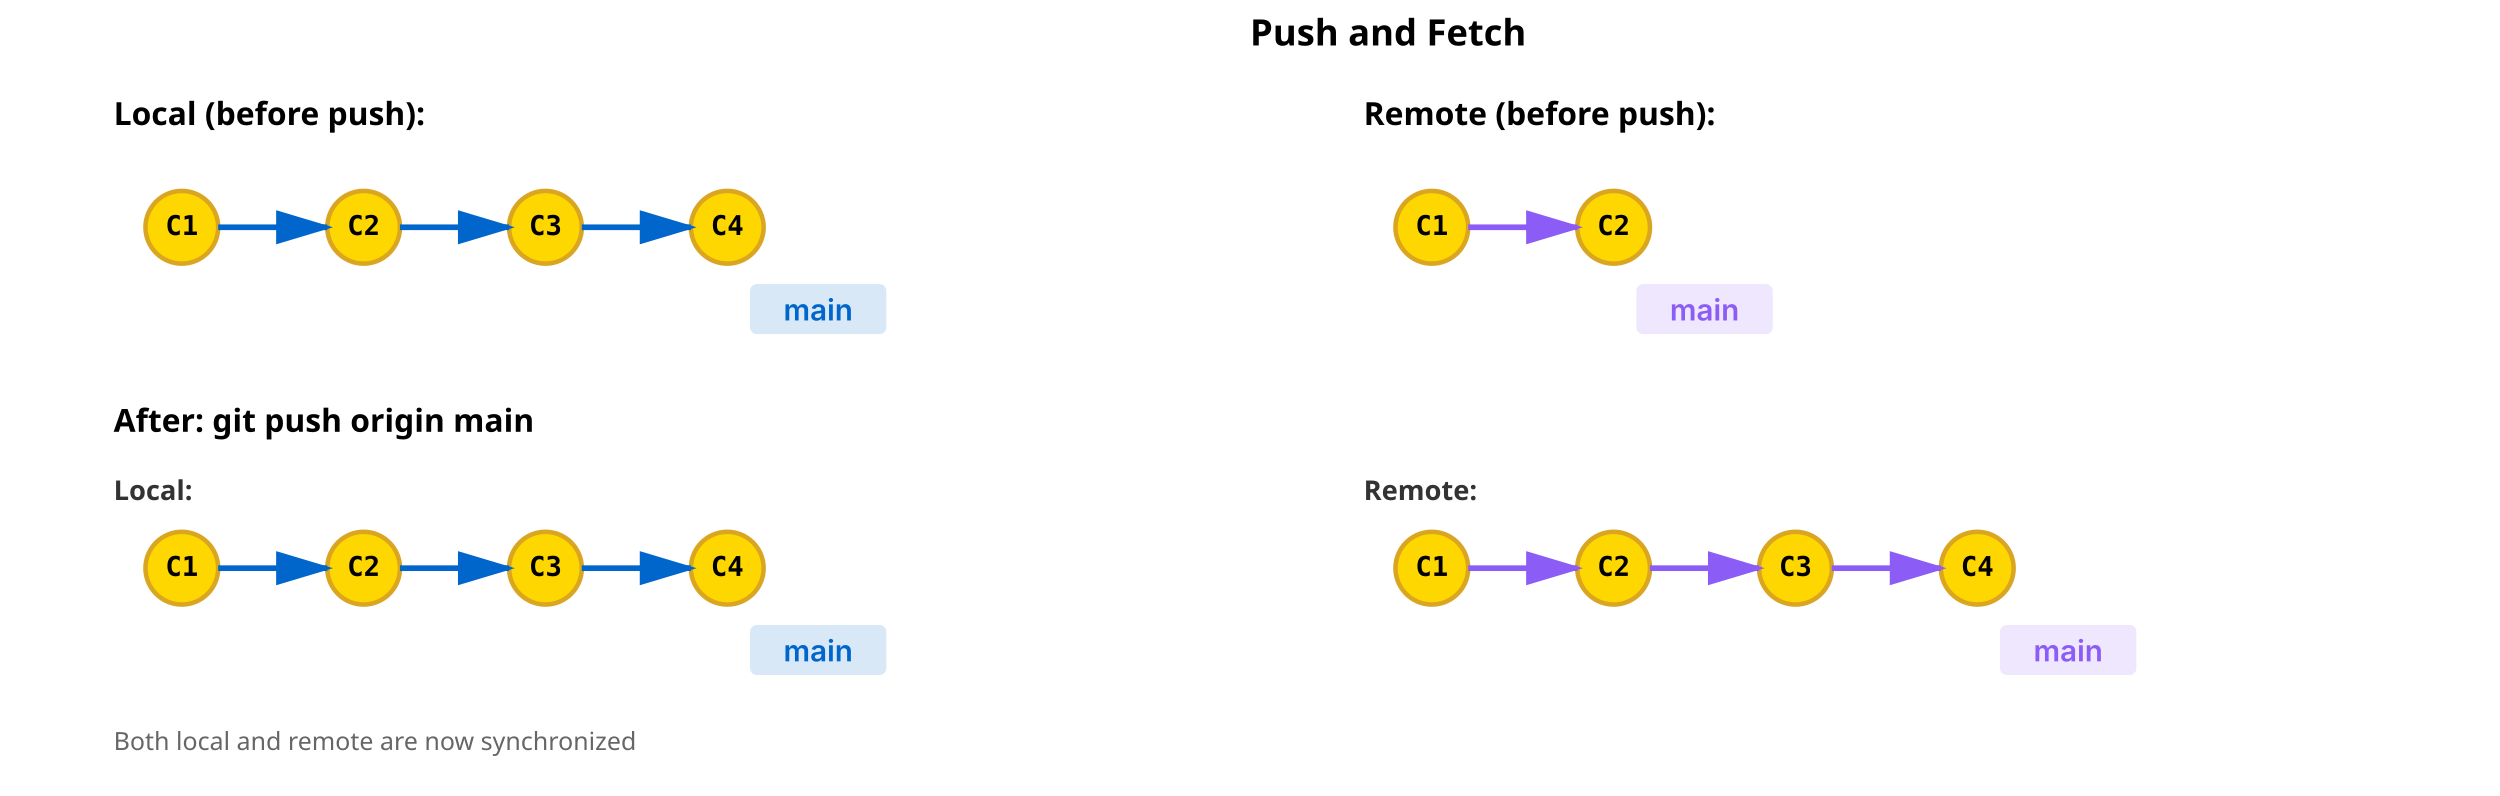
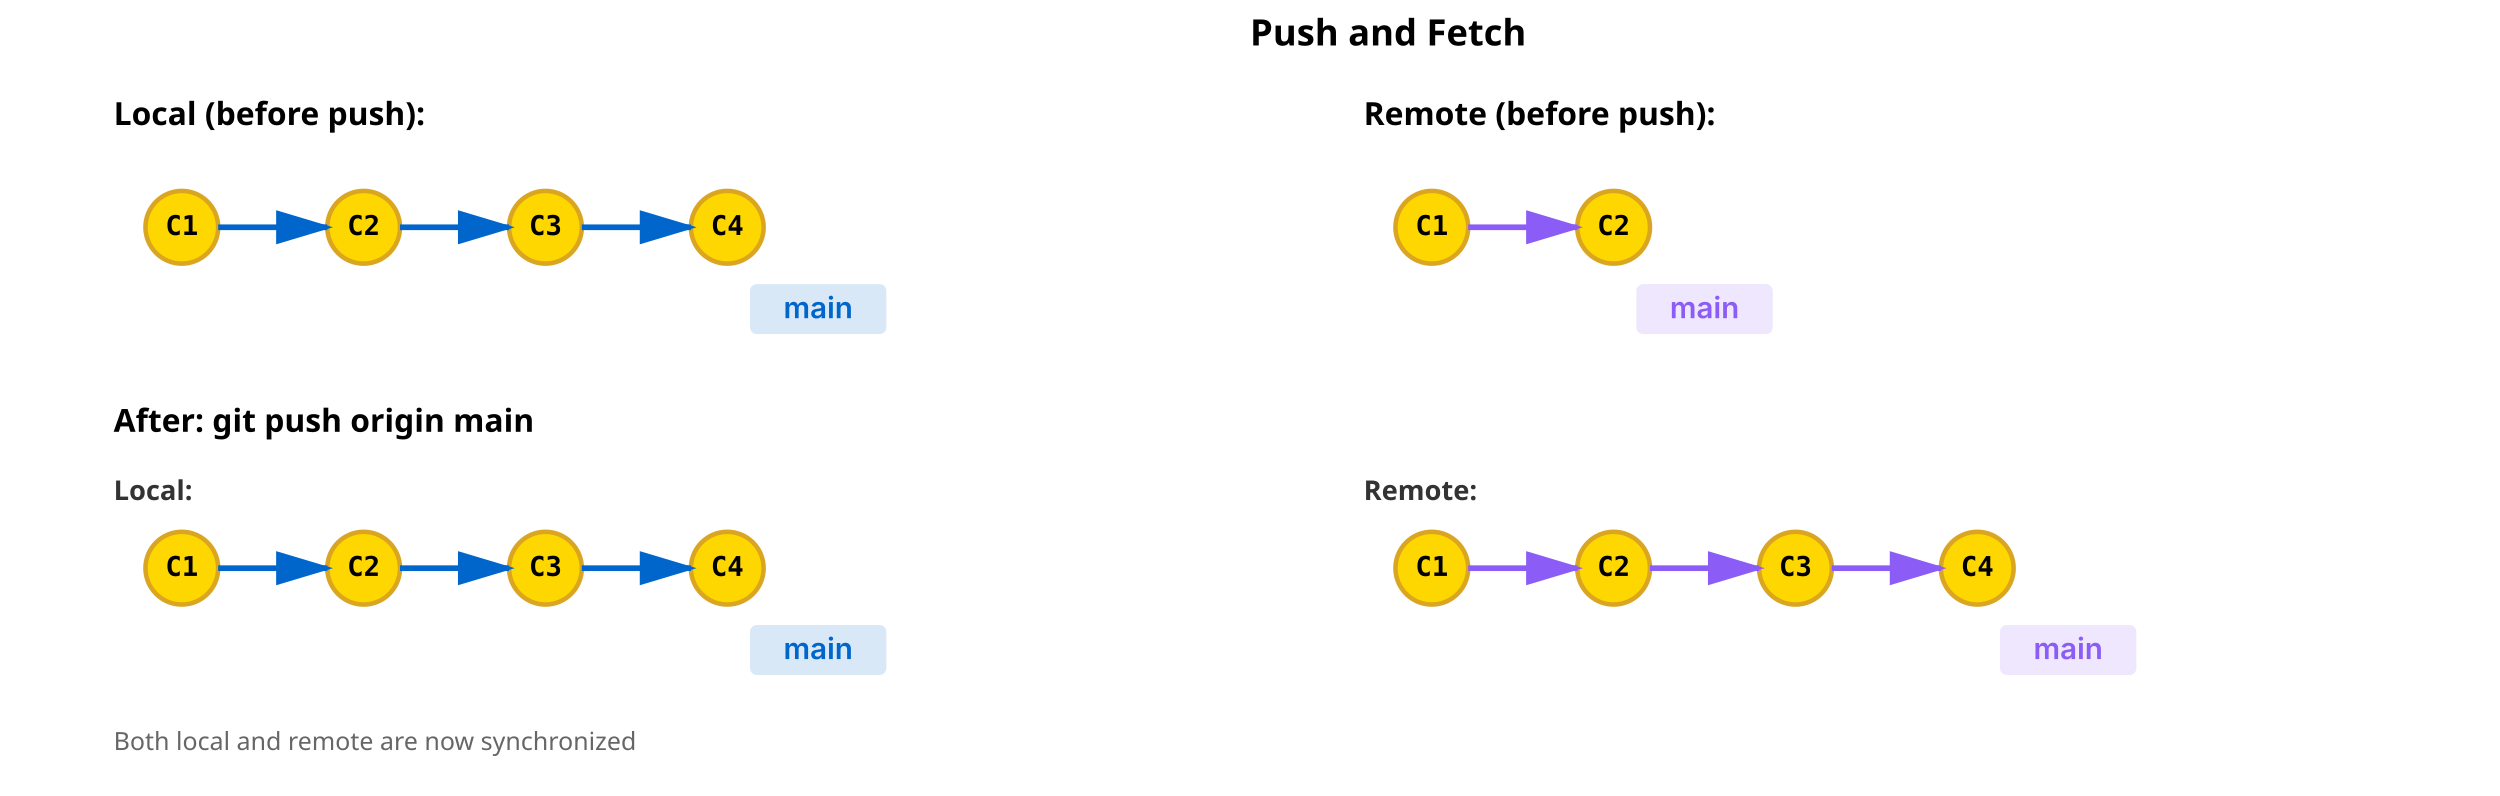
<svg xmlns="http://www.w3.org/2000/svg" viewBox="0 0 1100 350">
  <defs>
    <style>
      .commit-circle { fill: #FFD700; stroke: #DAA520; stroke-width: 2; }
      .commit-text { font-family: monospace; font-size: 12px; text-anchor: middle; dominant-baseline: middle; font-weight: bold; }
      .branch-label { font-family: -apple-system, BlinkMacSystemFont, 'Segoe UI', sans-serif; font-size: 13px; font-weight: 600; }
      .branch-main { fill: #0066CC; }
      .branch-remote { fill: #8B5CF6; }
      .arrow-main { stroke: #0066CC; stroke-width: 2.5; fill: none; }
      .arrow-remote { stroke: #8B5CF6; stroke-width: 2.5; fill: none; }
      .label-bg { opacity: 0.15; }
      .section-title { font-size: 14px; font-weight: bold; font-family: sans-serif; }
      .section-label { font-size: 12px; font-weight: 600; font-family: sans-serif; fill: #333; }
      .label-text { font-size: 11px; fill: #666; font-family: sans-serif; }
    </style>
    <marker id="arrowhead-main" markerWidth="10" markerHeight="10" refX="9" refY="3" orient="auto">
      <polygon points="0 0, 10 3, 0 6" fill="#0066CC" />
    </marker>
    <marker id="arrowhead-remote" markerWidth="10" markerHeight="10" refX="9" refY="3" orient="auto">
      <polygon points="0 0, 10 3, 0 6" fill="#8B5CF6" />
    </marker>
  </defs>
  <text x="550" y="20" style="font-size: 16px; font-weight: bold; text-anchor: center; font-family: sans-serif;">Push and Fetch</text>
  <text x="50" y="55" class="section-title">Local (before push):</text>
  <circle cx="80" cy="100" r="16" class="commit-circle" />
  <text x="80" y="100" class="commit-text">C1</text>
  <circle cx="160" cy="100" r="16" class="commit-circle" />
  <text x="160" y="100" class="commit-text">C2</text>
  <circle cx="240" cy="100" r="16" class="commit-circle" />
  <text x="240" y="100" class="commit-text">C3</text>
  <circle cx="320" cy="100" r="16" class="commit-circle" />
  <text x="320" y="100" class="commit-text">C4</text>
  <path d="M 96 100 L 144 100" class="arrow-main" marker-end="url(#arrowhead-main)" />
  <path d="M 176 100 L 224 100" class="arrow-main" marker-end="url(#arrowhead-main)" />
  <path d="M 256 100 L 304 100" class="arrow-main" marker-end="url(#arrowhead-main)" />
  <rect x="330" y="125" width="60" height="22" rx="3" class="branch-main label-bg" />
-   <text x="360" y="141" text-anchor="middle" class="branch-label branch-main">main</text>
+   <text x="360" y="140" text-anchor="middle" class="branch-label branch-main">main</text>
  <text x="600" y="55" class="section-title">Remote (before push):</text>
  <circle cx="630" cy="100" r="16" class="commit-circle" />
  <text x="630" y="100" class="commit-text">C1</text>
  <circle cx="710" cy="100" r="16" class="commit-circle" />
  <text x="710" y="100" class="commit-text">C2</text>
  <path d="M 646 100 L 694 100" class="arrow-remote" marker-end="url(#arrowhead-remote)" />
  <rect x="720" y="125" width="60" height="22" rx="3" class="branch-remote label-bg" />
-   <text x="750" y="141" text-anchor="middle" class="branch-label branch-remote">main</text>
+   <text x="750" y="140" text-anchor="middle" class="branch-label branch-remote">main</text>
  <text x="50" y="190" class="section-title">After: git push origin main</text>
  <text x="50" y="220" class="section-label">Local:</text>
  <circle cx="80" cy="250" r="16" class="commit-circle" />
  <text x="80" y="250" class="commit-text">C1</text>
  <circle cx="160" cy="250" r="16" class="commit-circle" />
  <text x="160" y="250" class="commit-text">C2</text>
  <circle cx="240" cy="250" r="16" class="commit-circle" />
  <text x="240" y="250" class="commit-text">C3</text>
  <circle cx="320" cy="250" r="16" class="commit-circle" />
  <text x="320" y="250" class="commit-text">C4</text>
  <path d="M 96 250 L 144 250" class="arrow-main" marker-end="url(#arrowhead-main)" />
  <path d="M 176 250 L 224 250" class="arrow-main" marker-end="url(#arrowhead-main)" />
  <path d="M 256 250 L 304 250" class="arrow-main" marker-end="url(#arrowhead-main)" />
  <rect x="330" y="275" width="60" height="22" rx="3" class="branch-main label-bg" />
-   <text x="360" y="291" text-anchor="middle" class="branch-label branch-main">main</text>
+   <text x="360" y="290" text-anchor="middle" class="branch-label branch-main">main</text>
  <text x="600" y="220" class="section-label">Remote:</text>
  <circle cx="630" cy="250" r="16" class="commit-circle" />
  <text x="630" y="250" class="commit-text">C1</text>
  <circle cx="710" cy="250" r="16" class="commit-circle" />
  <text x="710" y="250" class="commit-text">C2</text>
  <circle cx="790" cy="250" r="16" class="commit-circle" />
  <text x="790" y="250" class="commit-text">C3</text>
  <circle cx="870" cy="250" r="16" class="commit-circle" />
  <text x="870" y="250" class="commit-text">C4</text>
  <path d="M 646 250 L 694 250" class="arrow-remote" marker-end="url(#arrowhead-remote)" />
  <path d="M 726 250 L 774 250" class="arrow-remote" marker-end="url(#arrowhead-remote)" />
  <path d="M 806 250 L 854 250" class="arrow-remote" marker-end="url(#arrowhead-remote)" />
  <rect x="880" y="275" width="60" height="22" rx="3" class="branch-remote label-bg" />
-   <text x="910" y="291" text-anchor="middle" class="branch-label branch-remote">main</text>
+   <text x="910" y="290" text-anchor="middle" class="branch-label branch-remote">main</text>
  <text x="50" y="330" class="label-text">Both local and remote are now synchronized</text>
</svg>
